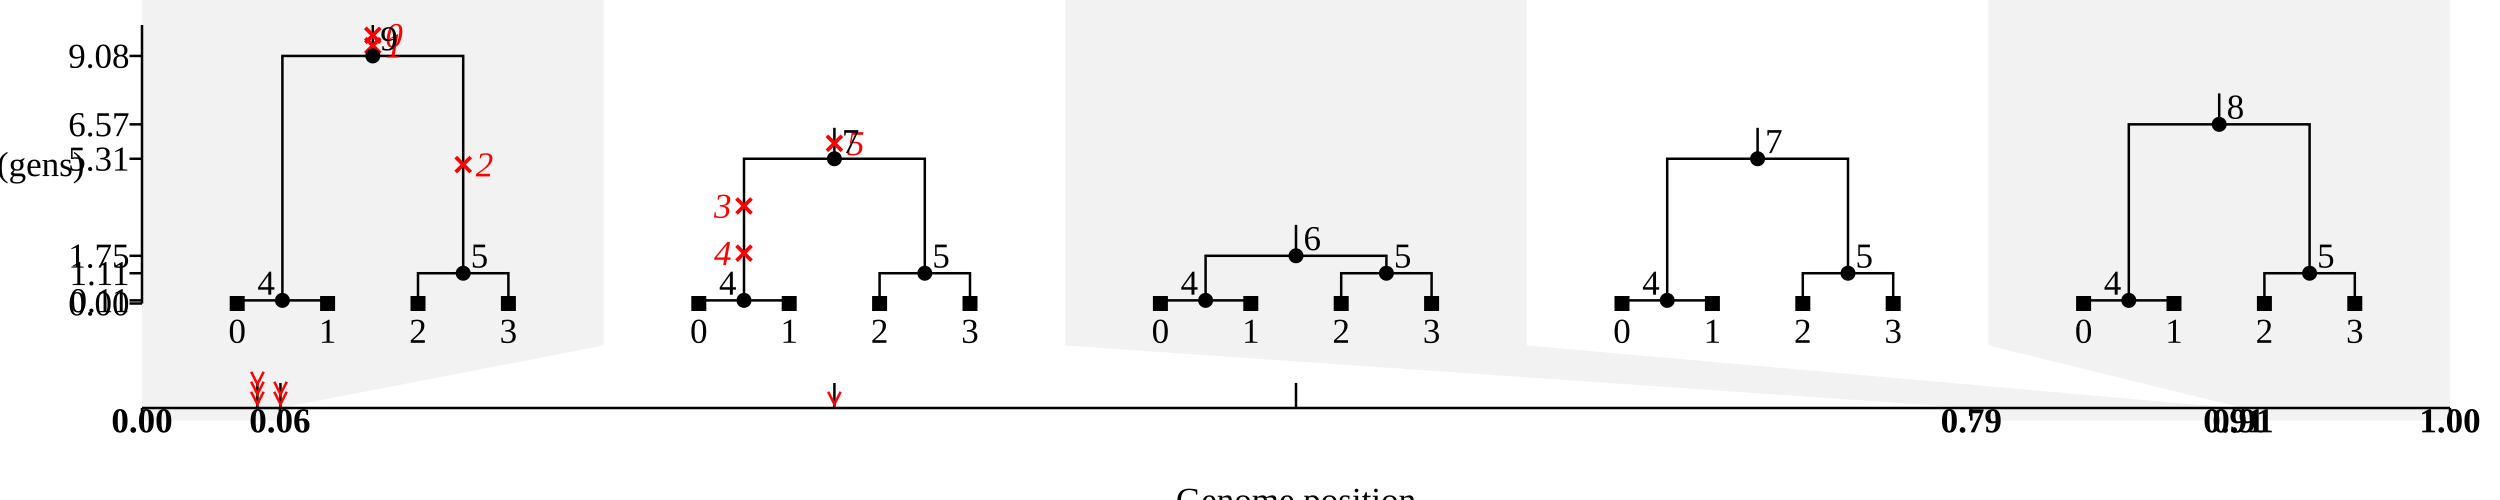
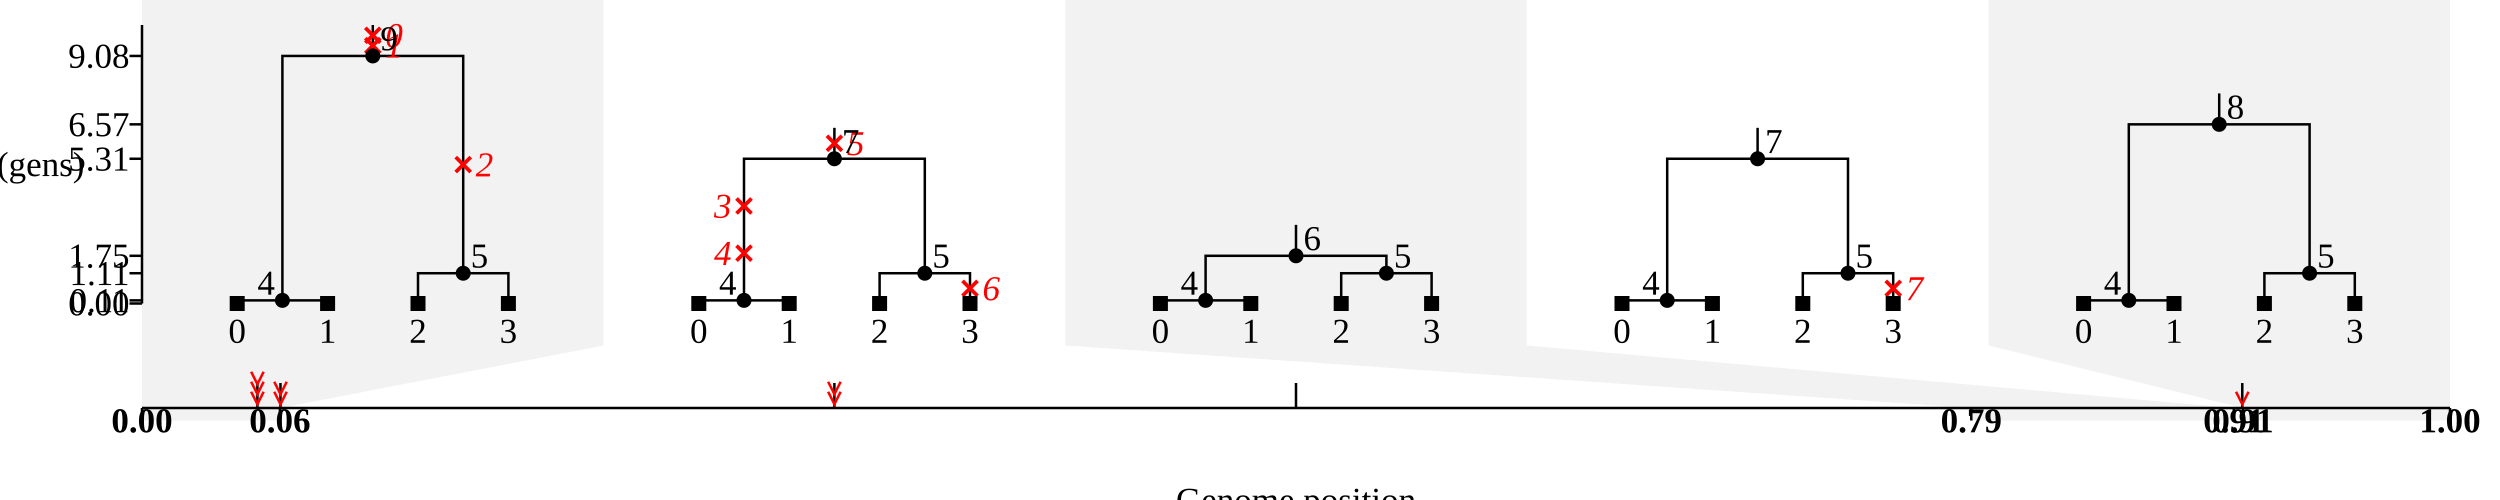
<svg xmlns="http://www.w3.org/2000/svg" baseProfile="full" height="200" version="1.1" width="1000">
  <defs>
-     <style type="text/css">.tree-sequence .background path {fill: #808080; fill-opacity:0}.tree-sequence .background path:nth-child(odd) {fill-opacity:.1}.axes {font-size: 14px}.x-axis .tick .lab {font-weight: bold}.axes, .tree {font-size: 14px; text-anchor:middle}.y-axis line.grid {stroke: #FAFAFA}.y-axis &gt; .lab text {transform: translateX(0.8em) rotate(-90deg)}.x-axis .tick g {transform: translateY(0.9em)}.x-axis &gt; .lab text {transform: translateY(-0.8em)}.axes line, .edge {stroke:black; fill:none}.node &gt; .sym {fill: black; stroke: none}.site &gt; .sym {stroke: black}.mut text {fill: red; font-style: italic}.mut line {fill: none; stroke: none}.mut .sym {fill: none; stroke: red}.node .mut .sym {stroke-width: 1.5px}.tree text, .tree-sequence text {dominant-baseline: central}.plotbox .lab.lft {text-anchor: end}.plotbox .lab.rgt {text-anchor: start}</style>
+     <style type="text/css">.background path {fill: #808080; fill-opacity:0}.background path:nth-child(odd) {fill-opacity:.1}.axes {font-size: 14px}.x-axis .tick .lab {font-weight: bold}.axes, .tree {font-size: 14px; text-anchor:middle}.y-axis line.grid {stroke: #FAFAFA}.y-axis &gt; .lab text {transform: translateX(0.8em) rotate(-90deg)}.x-axis .tick g {transform: translateY(0.9em)}.x-axis &gt; .lab text {transform: translateY(-0.8em)}.axes line, .edge {stroke:black; fill:none}.node &gt; .sym {fill: black; stroke: none}.site &gt; .sym {stroke: black}.mut text {fill: red; font-style: italic}.mut.extra text {fill: hotpink}.mut line {fill: none; stroke: none}.mut .sym {fill: none; stroke: red}.mut.extra .sym {stroke: hotpink}.node .mut .sym {stroke-width: 1.5px}.tree text, .tree-sequence text {dominant-baseline: central}.plotbox .lab.lft {text-anchor: end}.plotbox .lab.rgt {text-anchor: start}</style>
  </defs>
  <g class="tree-sequence">
    <g class="background">
      <path d="M56.8,0 l184.64,0 l0,138.2 l-129.477,25 l0,5 l-55.163,0 l0,-5 l0,-25 l0,-138.2z" />
      <path d="M241.44,0 l184.64,0 l0,138.2 l362.436,25 l0,5 l-676.552,0 l0,-5 l129.477,-25 l0,-138.2z" />
      <path d="M426.08,0 l184.64,0 l0,138.2 l282.817,25 l0,5 l-105.022,0 l0,-5 l-362.436,-25 l0,-138.2z" />
      <path d="M610.72,0 l184.64,0 l0,138.2 l101.824,25 l0,5 l-3.646,0 l0,-5 l-282.817,-25 l0,-138.2z" />
      <path d="M795.36,0 l184.64,0 l0,138.2 l0,25 l0,5 l-82.816,0 l0,-5 l-101.824,-25 l0,-138.2z" />
    </g>
    <g class="axes">
      <g class="x-axis">
        <g class="lab" transform="translate(518.4,200)">
          <text text-anchor="middle">Genome position</text>
        </g>
        <line x1="56.8" x2="980" y1="163.2" y2="163.2" />
        <g class="tick" transform="translate(56.8 163.2)">
          <line x1="0" x2="0" y1="0" y2="5" />
          <g class="lab" transform="translate(0,5)">
            <text>0.00</text>
          </g>
        </g>
        <g class="tick" transform="translate(111.963 163.2)">
          <line x1="0" x2="0" y1="0" y2="5" />
          <g class="lab" transform="translate(0,5)">
            <text>0.06</text>
          </g>
        </g>
        <g class="tick" transform="translate(788.516 163.2)">
          <line x1="0" x2="0" y1="0" y2="5" />
          <g class="lab" transform="translate(0,5)">
            <text>0.79</text>
          </g>
        </g>
        <g class="tick" transform="translate(893.537 163.2)">
          <line x1="0" x2="0" y1="0" y2="5" />
          <g class="lab" transform="translate(0,5)">
            <text>0.91</text>
          </g>
        </g>
        <g class="tick" transform="translate(897.184 163.2)">
          <line x1="0" x2="0" y1="0" y2="5" />
          <g class="lab" transform="translate(0,5)">
            <text>0.91</text>
          </g>
        </g>
        <g class="tick" transform="translate(980 163.2)">
          <line x1="0" x2="0" y1="0" y2="5" />
          <g class="lab" transform="translate(0,5)">
            <text>1.00</text>
          </g>
        </g>
        <g class="site s0" transform="translate(102.96 163.2)">
          <line class="sym" x1="0" x2="0" y1="0" y2="-10" />
          <g class="mut m2">
            <polyline class="sym" points="2.5,-6.5 0,-1.5 -2.5,-6.5" />
          </g>
          <g class="mut m1">
            <polyline class="sym" points="2.5,-10.5 0,-5.5 -2.5,-10.5" />
          </g>
          <g class="mut m0">
            <polyline class="sym" points="2.5,-14.5 0,-9.5 -2.5,-14.5" />
          </g>
        </g>
        <g class="site s1" transform="translate(112.192 163.2)">
          <line class="sym" x1="0" x2="0" y1="0" y2="-10" />
          <g class="mut m4">
            <polyline class="sym" points="2.5,-6.5 0,-1.5 -2.5,-6.5" />
          </g>
          <g class="mut m3">
            <polyline class="sym" points="2.5,-10.5 0,-5.5 -2.5,-10.5" />
          </g>
        </g>
        <g class="site s2" transform="translate(333.76 163.2)">
          <line class="sym" x1="0" x2="0" y1="0" y2="-10" />
+           <g class="mut m6">
+             <polyline class="sym" points="2.5,-6.5 0,-1.5 -2.5,-6.5" />
+           </g>
          <g class="mut m5">
+             <polyline class="sym" points="2.5,-10.5 0,-5.5 -2.5,-10.5" />
+           </g>
+         </g>
+         <g class="site s3" transform="translate(518.4 163.2)">
+           <line class="sym" x1="0" x2="0" y1="0" y2="-10" />
+         </g>
+         <g class="site s4" transform="translate(896.912 163.2)">
+           <line class="sym" x1="0" x2="0" y1="0" y2="-10" />
+           <g class="mut m7">
            <polyline class="sym" points="2.5,-6.5 0,-1.5 -2.5,-6.5" />
          </g>
-         </g>
-         <g class="site s3" transform="translate(518.4 163.2)">
-           <line class="sym" x1="0" x2="0" y1="0" y2="-10" />
        </g>
      </g>
      <g class="y-axis">
        <g class="lab" transform="translate(0,65.7)">
          <text text-anchor="middle">Time (gens)</text>
        </g>
        <line x1="56.8" x2="56.8" y1="121.4" y2="10" />
        <g class="tick" transform="translate(56.8 121.4)">
          <line x1="0" x2="-5" y1="0" y2="0" />
          <g class="lab" transform="translate(-5,0)">
            <text text-anchor="end">0.00</text>
          </g>
        </g>
        <g class="tick" transform="translate(56.8 120.152)">
          <line x1="0" x2="-5" y1="0" y2="0" />
          <g class="lab" transform="translate(-5,0)">
            <text text-anchor="end">0.11</text>
          </g>
        </g>
        <g class="tick" transform="translate(56.8 109.292)">
          <line x1="0" x2="-5" y1="0" y2="0" />
          <g class="lab" transform="translate(-5,0)">
            <text text-anchor="end">1.11</text>
          </g>
        </g>
        <g class="tick" transform="translate(56.8 102.321)">
          <line x1="0" x2="-5" y1="0" y2="0" />
          <g class="lab" transform="translate(-5,0)">
            <text text-anchor="end">1.75</text>
          </g>
        </g>
        <g class="tick" transform="translate(56.8 63.504)">
          <line x1="0" x2="-5" y1="0" y2="0" />
          <g class="lab" transform="translate(-5,0)">
            <text text-anchor="end">5.31</text>
          </g>
        </g>
        <g class="tick" transform="translate(56.8 49.7389)">
          <line x1="0" x2="-5" y1="0" y2="0" />
          <g class="lab" transform="translate(-5,0)">
            <text text-anchor="end">6.57</text>
          </g>
        </g>
        <g class="tick" transform="translate(56.8 22.3778)">
          <line x1="0" x2="-5" y1="0" y2="0" />
          <g class="lab" transform="translate(-5,0)">
            <text text-anchor="end">9.08</text>
          </g>
        </g>
      </g>
    </g>
    <g class="plotbox trees">
      <g class="tree t0" transform="translate(56.8 0)">
        <g class="plotbox">
          <g class="m0 m1 node n9 p0 root s0" transform="translate(92.32 22.3778)">
            <g class="a9 node n4 p0" transform="translate(-36.16 97.7739)">
              <g class="a4 leaf node n0 p0 sample" transform="translate(-18.08 1.24828)">
                <path class="edge" d="M 0 0 V -1.248 H 18.08" />
                <rect class="sym" height="6" width="6" x="-3" y="-3" />
                <text class="lab" transform="translate(0 11)">0</text>
              </g>
              <g class="a4 leaf node n1 p0 sample" transform="translate(18.08 1.24828)">
                <path class="edge" d="M 0 0 V -1.248 H -18.08" />
                <rect class="sym" height="6" width="6" x="-3" y="-3" />
                <text class="lab" transform="translate(0 11)">1</text>
              </g>
              <path class="edge" d="M 0 0 V -97.774 H 36.16" />
              <circle class="sym" cx="0" cy="0" r="3" />
              <text class="lab lft" transform="translate(-3 -7.0)">4</text>
            </g>
            <g class="a9 m2 node n5 p0 s0" transform="translate(36.16 86.9138)">
              <g class="a5 leaf node n2 p0 sample" transform="translate(-18.08 12.1084)">
                <path class="edge" d="M 0 0 V -12.108 H 18.08" />
                <rect class="sym" height="6" width="6" x="-3" y="-3" />
                <text class="lab" transform="translate(0 11)">2</text>
              </g>
              <g class="a5 leaf node n3 p0 sample" transform="translate(18.08 12.1084)">
                <path class="edge" d="M 0 0 V -12.108 H -18.08" />
                <rect class="sym" height="6" width="6" x="-3" y="-3" />
                <text class="lab" transform="translate(0 11)">3</text>
              </g>
              <path class="edge" d="M 0 0 V -86.914 H -36.16" />
              <g class="mut m2 s0 unknown_time" transform="translate(0 -43.4569)">
                <line x1="0" x2="0" y1="0" y2="43.457" />
                <path class="sym" d="M -3,-3 l 6,6 M -3,3 l 6,-6" />
                <text class="lab rgt" transform="translate(5 0)">2</text>
              </g>
              <circle class="sym" cx="0" cy="0" r="3" />
              <text class="lab rgt" transform="translate(3 -7.0)">5</text>
            </g>
            <path class="edge" d="M 0 0 V -12.378 H 0" />
            <g class="mut m0 s0 unknown_time" transform="translate(0 -8.25185)">
              <line x1="0" x2="0" y1="0" y2="8.252" />
              <path class="sym" d="M -3,-3 l 6,6 M -3,3 l 6,-6" />
              <text class="lab rgt" transform="translate(5 0)">0</text>
            </g>
            <g class="mut m1 s0 unknown_time" transform="translate(0 -4.12593)">
              <line x1="0" x2="0" y1="0" y2="4.126" />
              <path class="sym" d="M -3,-3 l 6,6 M -3,3 l 6,-6" />
              <text class="lab rgt" transform="translate(5 0)">1</text>
            </g>
            <circle class="sym" cx="0" cy="0" r="3" />
            <text class="lab rgt" transform="translate(3 -7.0)">9</text>
          </g>
        </g>
      </g>
      <g class="tree t1" transform="translate(241.44 0)">
        <g class="plotbox">
          <g class="m5 node n7 p0 root s2" transform="translate(92.32 63.504)">
            <g class="a7 m3 m4 node n4 p0 s1" transform="translate(-36.16 56.6478)">
              <g class="a4 leaf node n0 p0 sample" transform="translate(-18.08 1.24828)">
                <path class="edge" d="M 0 0 V -1.248 H 18.08" />
                <rect class="sym" height="6" width="6" x="-3" y="-3" />
                <text class="lab" transform="translate(0 11)">0</text>
              </g>
              <g class="a4 leaf node n1 p0 sample" transform="translate(18.08 1.24828)">
                <path class="edge" d="M 0 0 V -1.248 H -18.08" />
                <rect class="sym" height="6" width="6" x="-3" y="-3" />
                <text class="lab" transform="translate(0 11)">1</text>
              </g>
              <path class="edge" d="M 0 0 V -56.648 H 36.16" />
              <g class="mut m3 s1 unknown_time" transform="translate(0 -37.7652)">
                <line x1="0" x2="0" y1="0" y2="37.765" />
                <path class="sym" d="M -3,-3 l 6,6 M -3,3 l 6,-6" />
                <text class="lab lft" transform="translate(-5 0)">3</text>
              </g>
              <g class="mut m4 s1 unknown_time" transform="translate(0 -18.8826)">
                <line x1="0" x2="0" y1="0" y2="18.883" />
                <path class="sym" d="M -3,-3 l 6,6 M -3,3 l 6,-6" />
                <text class="lab lft" transform="translate(-5 0)">4</text>
              </g>
              <circle class="sym" cx="0" cy="0" r="3" />
              <text class="lab lft" transform="translate(-3 -7.0)">4</text>
            </g>
            <g class="a7 node n5 p0" transform="translate(36.16 45.7876)">
              <g class="a5 leaf node n2 p0 sample" transform="translate(-18.08 12.1084)">
                <path class="edge" d="M 0 0 V -12.108 H 18.08" />
                <rect class="sym" height="6" width="6" x="-3" y="-3" />
                <text class="lab" transform="translate(0 11)">2</text>
              </g>
-               <g class="a5 leaf node n3 p0 sample" transform="translate(18.08 12.1084)">
-                 <path class="edge" d="M 0 0 V -12.108 H -18.08" />
+               <g class="a5 leaf m6 node n3 p0 s2 sample" transform="translate(18.08 12.1084)">
+                 <path class="edge" d="M 0 0 V -12.108 H -18.08" />
+                 <g class="mut m6 s2 unknown_time" transform="translate(0 -6.05422)">
+                   <line x1="0" x2="0" y1="0" y2="6.054" />
+                   <path class="sym" d="M -3,-3 l 6,6 M -3,3 l 6,-6" />
+                   <text class="lab rgt" transform="translate(5 0)">6</text>
+                 </g>
                <rect class="sym" height="6" width="6" x="-3" y="-3" />
                <text class="lab" transform="translate(0 11)">3</text>
              </g>
              <path class="edge" d="M 0 0 V -45.788 H -36.16" />
              <circle class="sym" cx="0" cy="0" r="3" />
              <text class="lab rgt" transform="translate(3 -7.0)">5</text>
            </g>
            <path class="edge" d="M 0 0 V -12.378 H 0" />
            <g class="mut m5 s2 unknown_time" transform="translate(0 -6.18889)">
              <line x1="0" x2="0" y1="0" y2="6.189" />
              <path class="sym" d="M -3,-3 l 6,6 M -3,3 l 6,-6" />
              <text class="lab rgt" transform="translate(5 0)">5</text>
            </g>
            <circle class="sym" cx="0" cy="0" r="3" />
            <text class="lab rgt" transform="translate(3 -7.0)">7</text>
          </g>
        </g>
      </g>
      <g class="tree t2" transform="translate(426.08 0)">
        <g class="plotbox">
          <g class="node n6 p0 root" transform="translate(92.32 102.321)">
            <g class="a6 node n4 p0" transform="translate(-36.16 17.8305)">
              <g class="a4 leaf node n0 p0 sample" transform="translate(-18.08 1.24828)">
                <path class="edge" d="M 0 0 V -1.248 H 18.08" />
                <rect class="sym" height="6" width="6" x="-3" y="-3" />
                <text class="lab" transform="translate(0 11)">0</text>
              </g>
              <g class="a4 leaf node n1 p0 sample" transform="translate(18.08 1.24828)">
                <path class="edge" d="M 0 0 V -1.248 H -18.08" />
                <rect class="sym" height="6" width="6" x="-3" y="-3" />
                <text class="lab" transform="translate(0 11)">1</text>
              </g>
              <path class="edge" d="M 0 0 V -17.831 H 36.16" />
              <circle class="sym" cx="0" cy="0" r="3" />
              <text class="lab lft" transform="translate(-3 -7.0)">4</text>
            </g>
            <g class="a6 node n5 p0" transform="translate(36.16 6.97033)">
              <g class="a5 leaf node n2 p0 sample" transform="translate(-18.08 12.1084)">
                <path class="edge" d="M 0 0 V -12.108 H 18.08" />
                <rect class="sym" height="6" width="6" x="-3" y="-3" />
                <text class="lab" transform="translate(0 11)">2</text>
              </g>
              <g class="a5 leaf node n3 p0 sample" transform="translate(18.08 12.1084)">
                <path class="edge" d="M 0 0 V -12.108 H -18.08" />
                <rect class="sym" height="6" width="6" x="-3" y="-3" />
                <text class="lab" transform="translate(0 11)">3</text>
              </g>
              <path class="edge" d="M 0 0 V -6.97 H -36.16" />
              <circle class="sym" cx="0" cy="0" r="3" />
              <text class="lab rgt" transform="translate(3 -7.0)">5</text>
            </g>
            <path class="edge" d="M 0 0 V -12.378 H 0" />
            <circle class="sym" cx="0" cy="0" r="3" />
            <text class="lab rgt" transform="translate(3 -7.0)">6</text>
          </g>
        </g>
      </g>
      <g class="tree t3" transform="translate(610.72 0)">
        <g class="plotbox">
          <g class="node n7 p0 root" transform="translate(92.32 63.504)">
            <g class="a7 node n4 p0" transform="translate(-36.16 56.6478)">
              <g class="a4 leaf node n0 p0 sample" transform="translate(-18.08 1.24828)">
                <path class="edge" d="M 0 0 V -1.248 H 18.08" />
                <rect class="sym" height="6" width="6" x="-3" y="-3" />
                <text class="lab" transform="translate(0 11)">0</text>
              </g>
              <g class="a4 leaf node n1 p0 sample" transform="translate(18.08 1.24828)">
                <path class="edge" d="M 0 0 V -1.248 H -18.08" />
                <rect class="sym" height="6" width="6" x="-3" y="-3" />
                <text class="lab" transform="translate(0 11)">1</text>
              </g>
              <path class="edge" d="M 0 0 V -56.648 H 36.16" />
              <circle class="sym" cx="0" cy="0" r="3" />
              <text class="lab lft" transform="translate(-3 -7.0)">4</text>
            </g>
            <g class="a7 node n5 p0" transform="translate(36.16 45.7876)">
              <g class="a5 leaf node n2 p0 sample" transform="translate(-18.08 12.1084)">
                <path class="edge" d="M 0 0 V -12.108 H 18.08" />
                <rect class="sym" height="6" width="6" x="-3" y="-3" />
                <text class="lab" transform="translate(0 11)">2</text>
              </g>
-               <g class="a5 leaf node n3 p0 sample" transform="translate(18.08 12.1084)">
-                 <path class="edge" d="M 0 0 V -12.108 H -18.08" />
+               <g class="a5 leaf m7 node n3 p0 s4 sample" transform="translate(18.08 12.1084)">
+                 <path class="edge" d="M 0 0 V -12.108 H -18.08" />
+                 <g class="mut m7 s4 unknown_time" transform="translate(0 -6.05422)">
+                   <line x1="0" x2="0" y1="0" y2="6.054" />
+                   <path class="sym" d="M -3,-3 l 6,6 M -3,3 l 6,-6" />
+                   <text class="lab rgt" transform="translate(5 0)">7</text>
+                 </g>
                <rect class="sym" height="6" width="6" x="-3" y="-3" />
                <text class="lab" transform="translate(0 11)">3</text>
              </g>
              <path class="edge" d="M 0 0 V -45.788 H -36.16" />
              <circle class="sym" cx="0" cy="0" r="3" />
              <text class="lab rgt" transform="translate(3 -7.0)">5</text>
            </g>
            <path class="edge" d="M 0 0 V -12.378 H 0" />
            <circle class="sym" cx="0" cy="0" r="3" />
            <text class="lab rgt" transform="translate(3 -7.0)">7</text>
          </g>
        </g>
      </g>
      <g class="tree t4" transform="translate(795.36 0)">
        <g class="plotbox">
          <g class="node n8 p0 root" transform="translate(92.32 49.7389)">
            <g class="a8 node n4 p0" transform="translate(-36.16 70.4129)">
              <g class="a4 leaf node n0 p0 sample" transform="translate(-18.08 1.24828)">
                <path class="edge" d="M 0 0 V -1.248 H 18.08" />
                <rect class="sym" height="6" width="6" x="-3" y="-3" />
                <text class="lab" transform="translate(0 11)">0</text>
              </g>
              <g class="a4 leaf node n1 p0 sample" transform="translate(18.08 1.24828)">
                <path class="edge" d="M 0 0 V -1.248 H -18.08" />
                <rect class="sym" height="6" width="6" x="-3" y="-3" />
                <text class="lab" transform="translate(0 11)">1</text>
              </g>
              <path class="edge" d="M 0 0 V -70.413 H 36.16" />
              <circle class="sym" cx="0" cy="0" r="3" />
              <text class="lab lft" transform="translate(-3 -7.0)">4</text>
            </g>
            <g class="a8 node n5 p0" transform="translate(36.16 59.5527)">
              <g class="a5 leaf node n2 p0 sample" transform="translate(-18.08 12.1084)">
                <path class="edge" d="M 0 0 V -12.108 H 18.08" />
                <rect class="sym" height="6" width="6" x="-3" y="-3" />
                <text class="lab" transform="translate(0 11)">2</text>
              </g>
              <g class="a5 leaf node n3 p0 sample" transform="translate(18.08 12.1084)">
                <path class="edge" d="M 0 0 V -12.108 H -18.08" />
                <rect class="sym" height="6" width="6" x="-3" y="-3" />
                <text class="lab" transform="translate(0 11)">3</text>
              </g>
              <path class="edge" d="M 0 0 V -59.553 H -36.16" />
              <circle class="sym" cx="0" cy="0" r="3" />
              <text class="lab rgt" transform="translate(3 -7.0)">5</text>
            </g>
            <path class="edge" d="M 0 0 V -12.378 H 0" />
            <circle class="sym" cx="0" cy="0" r="3" />
            <text class="lab rgt" transform="translate(3 -7.0)">8</text>
          </g>
        </g>
      </g>
    </g>
  </g>
</svg>
